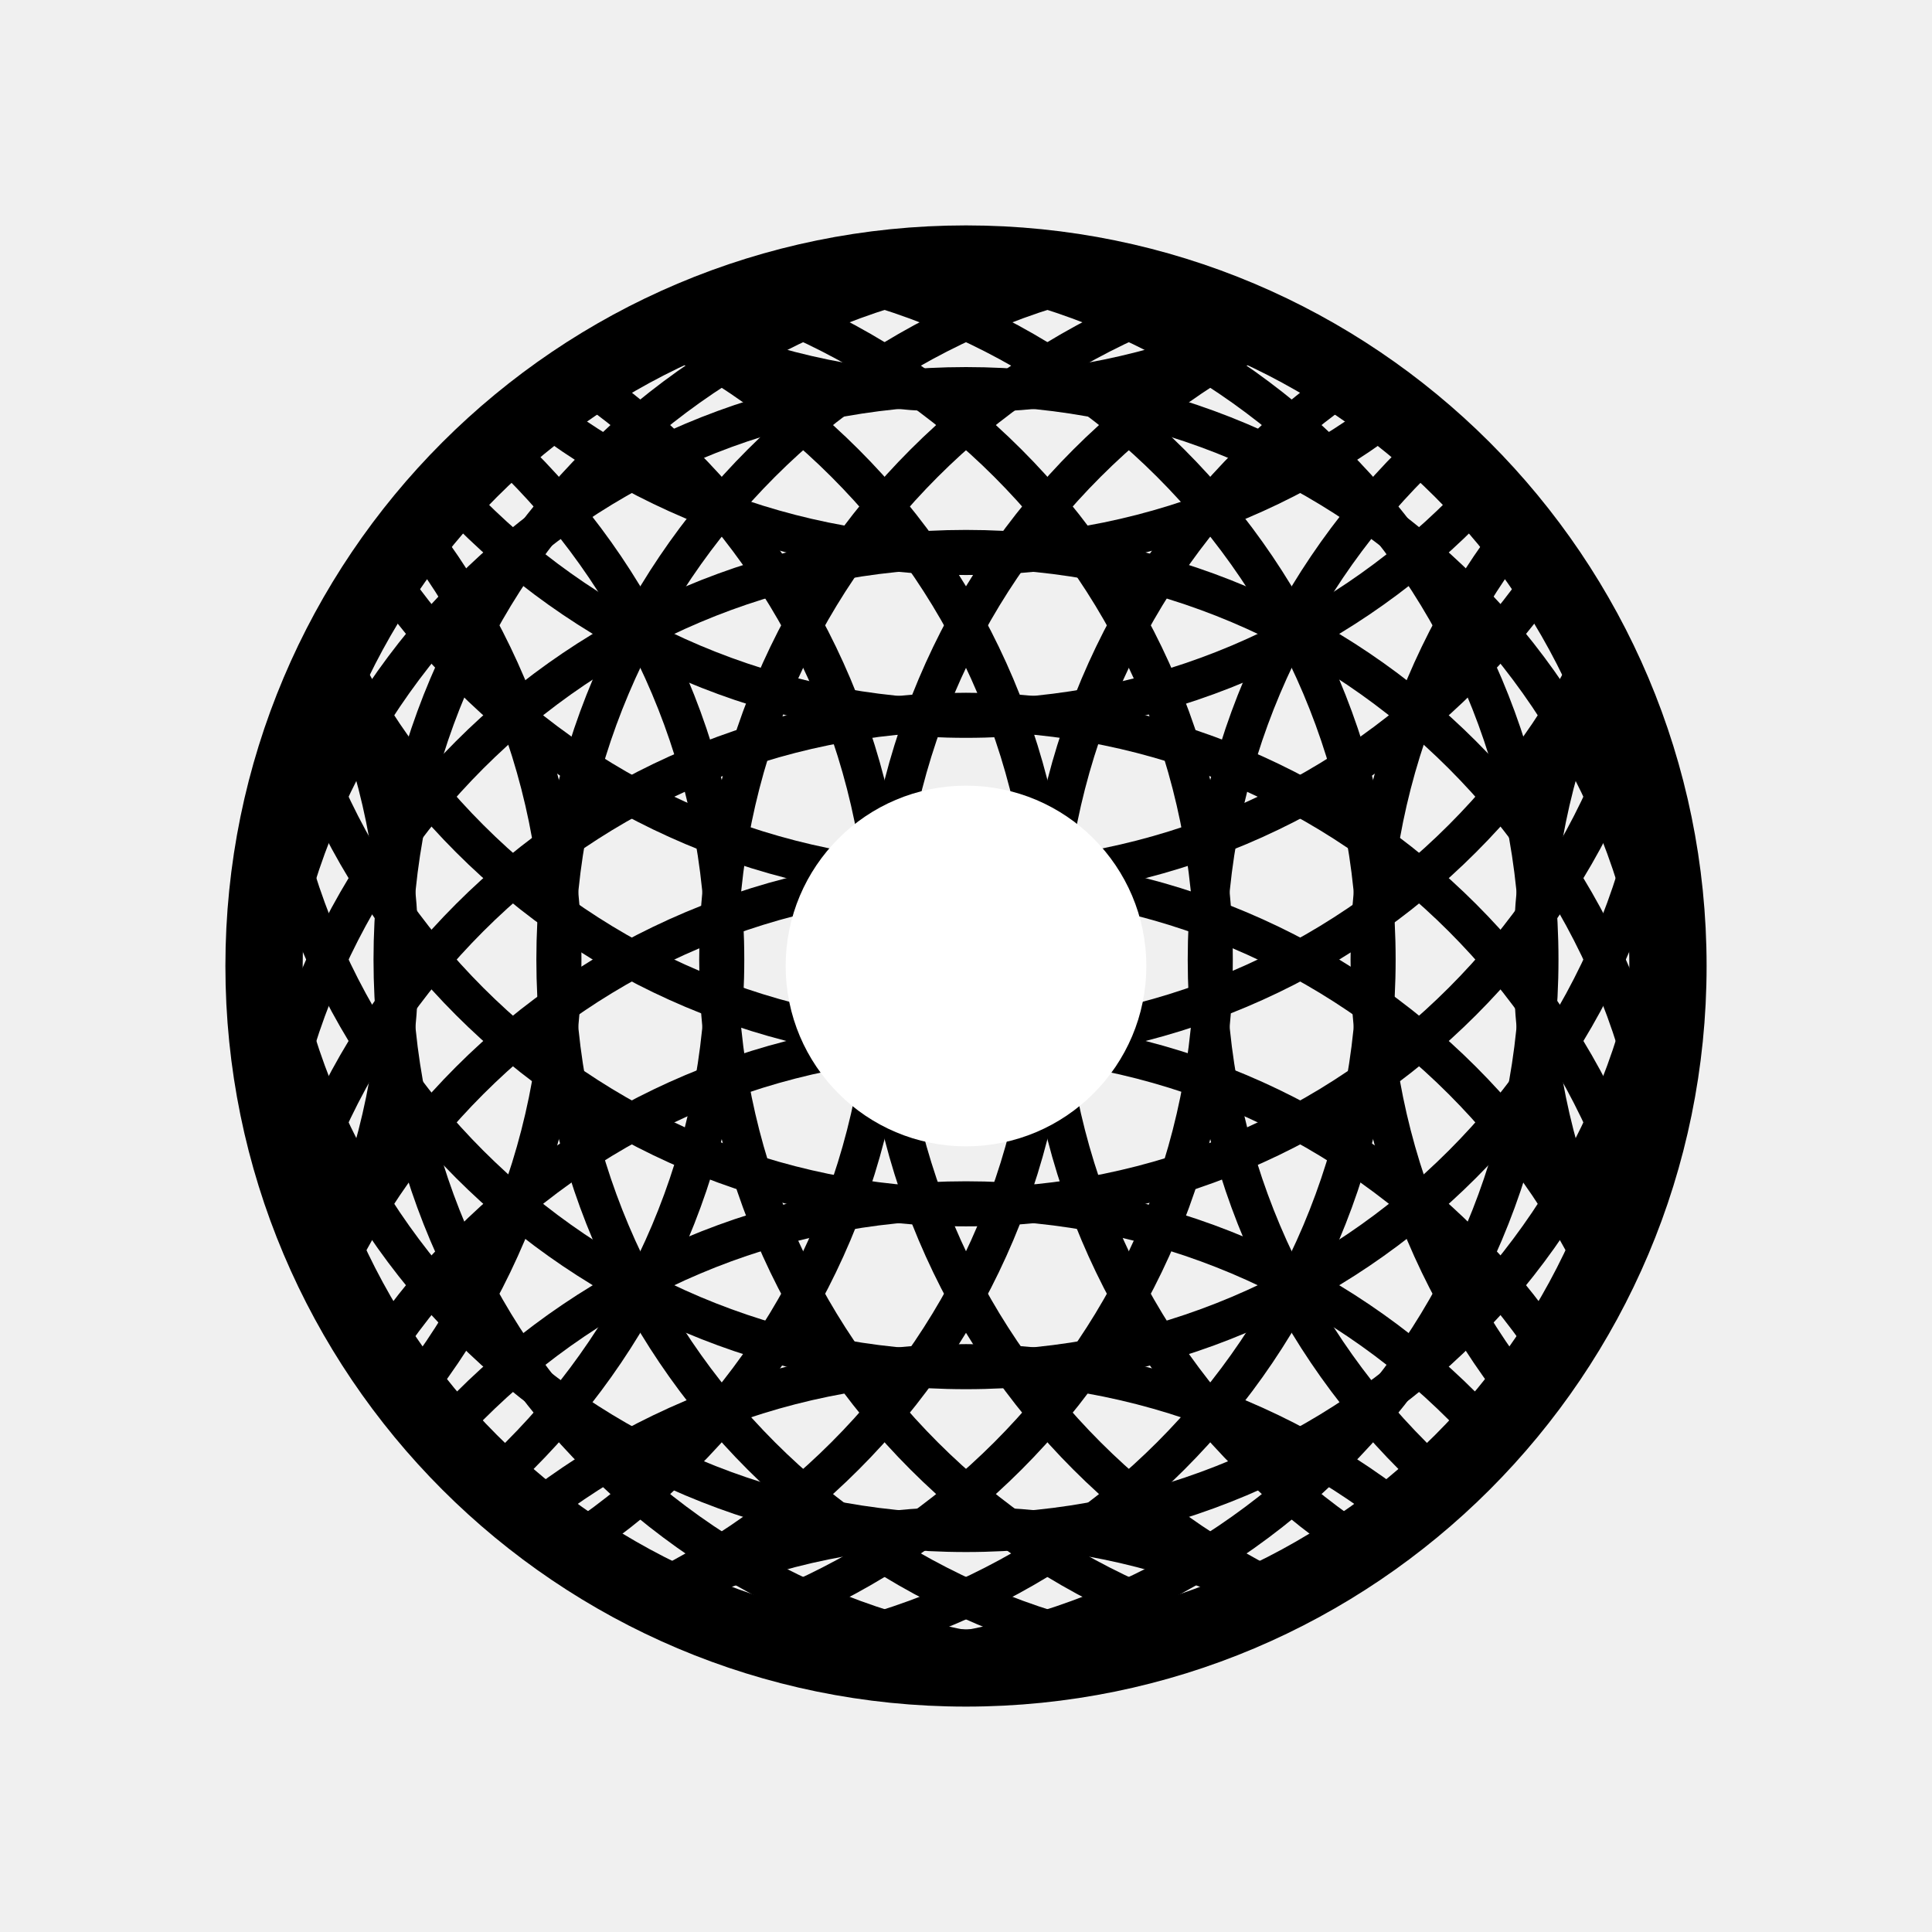
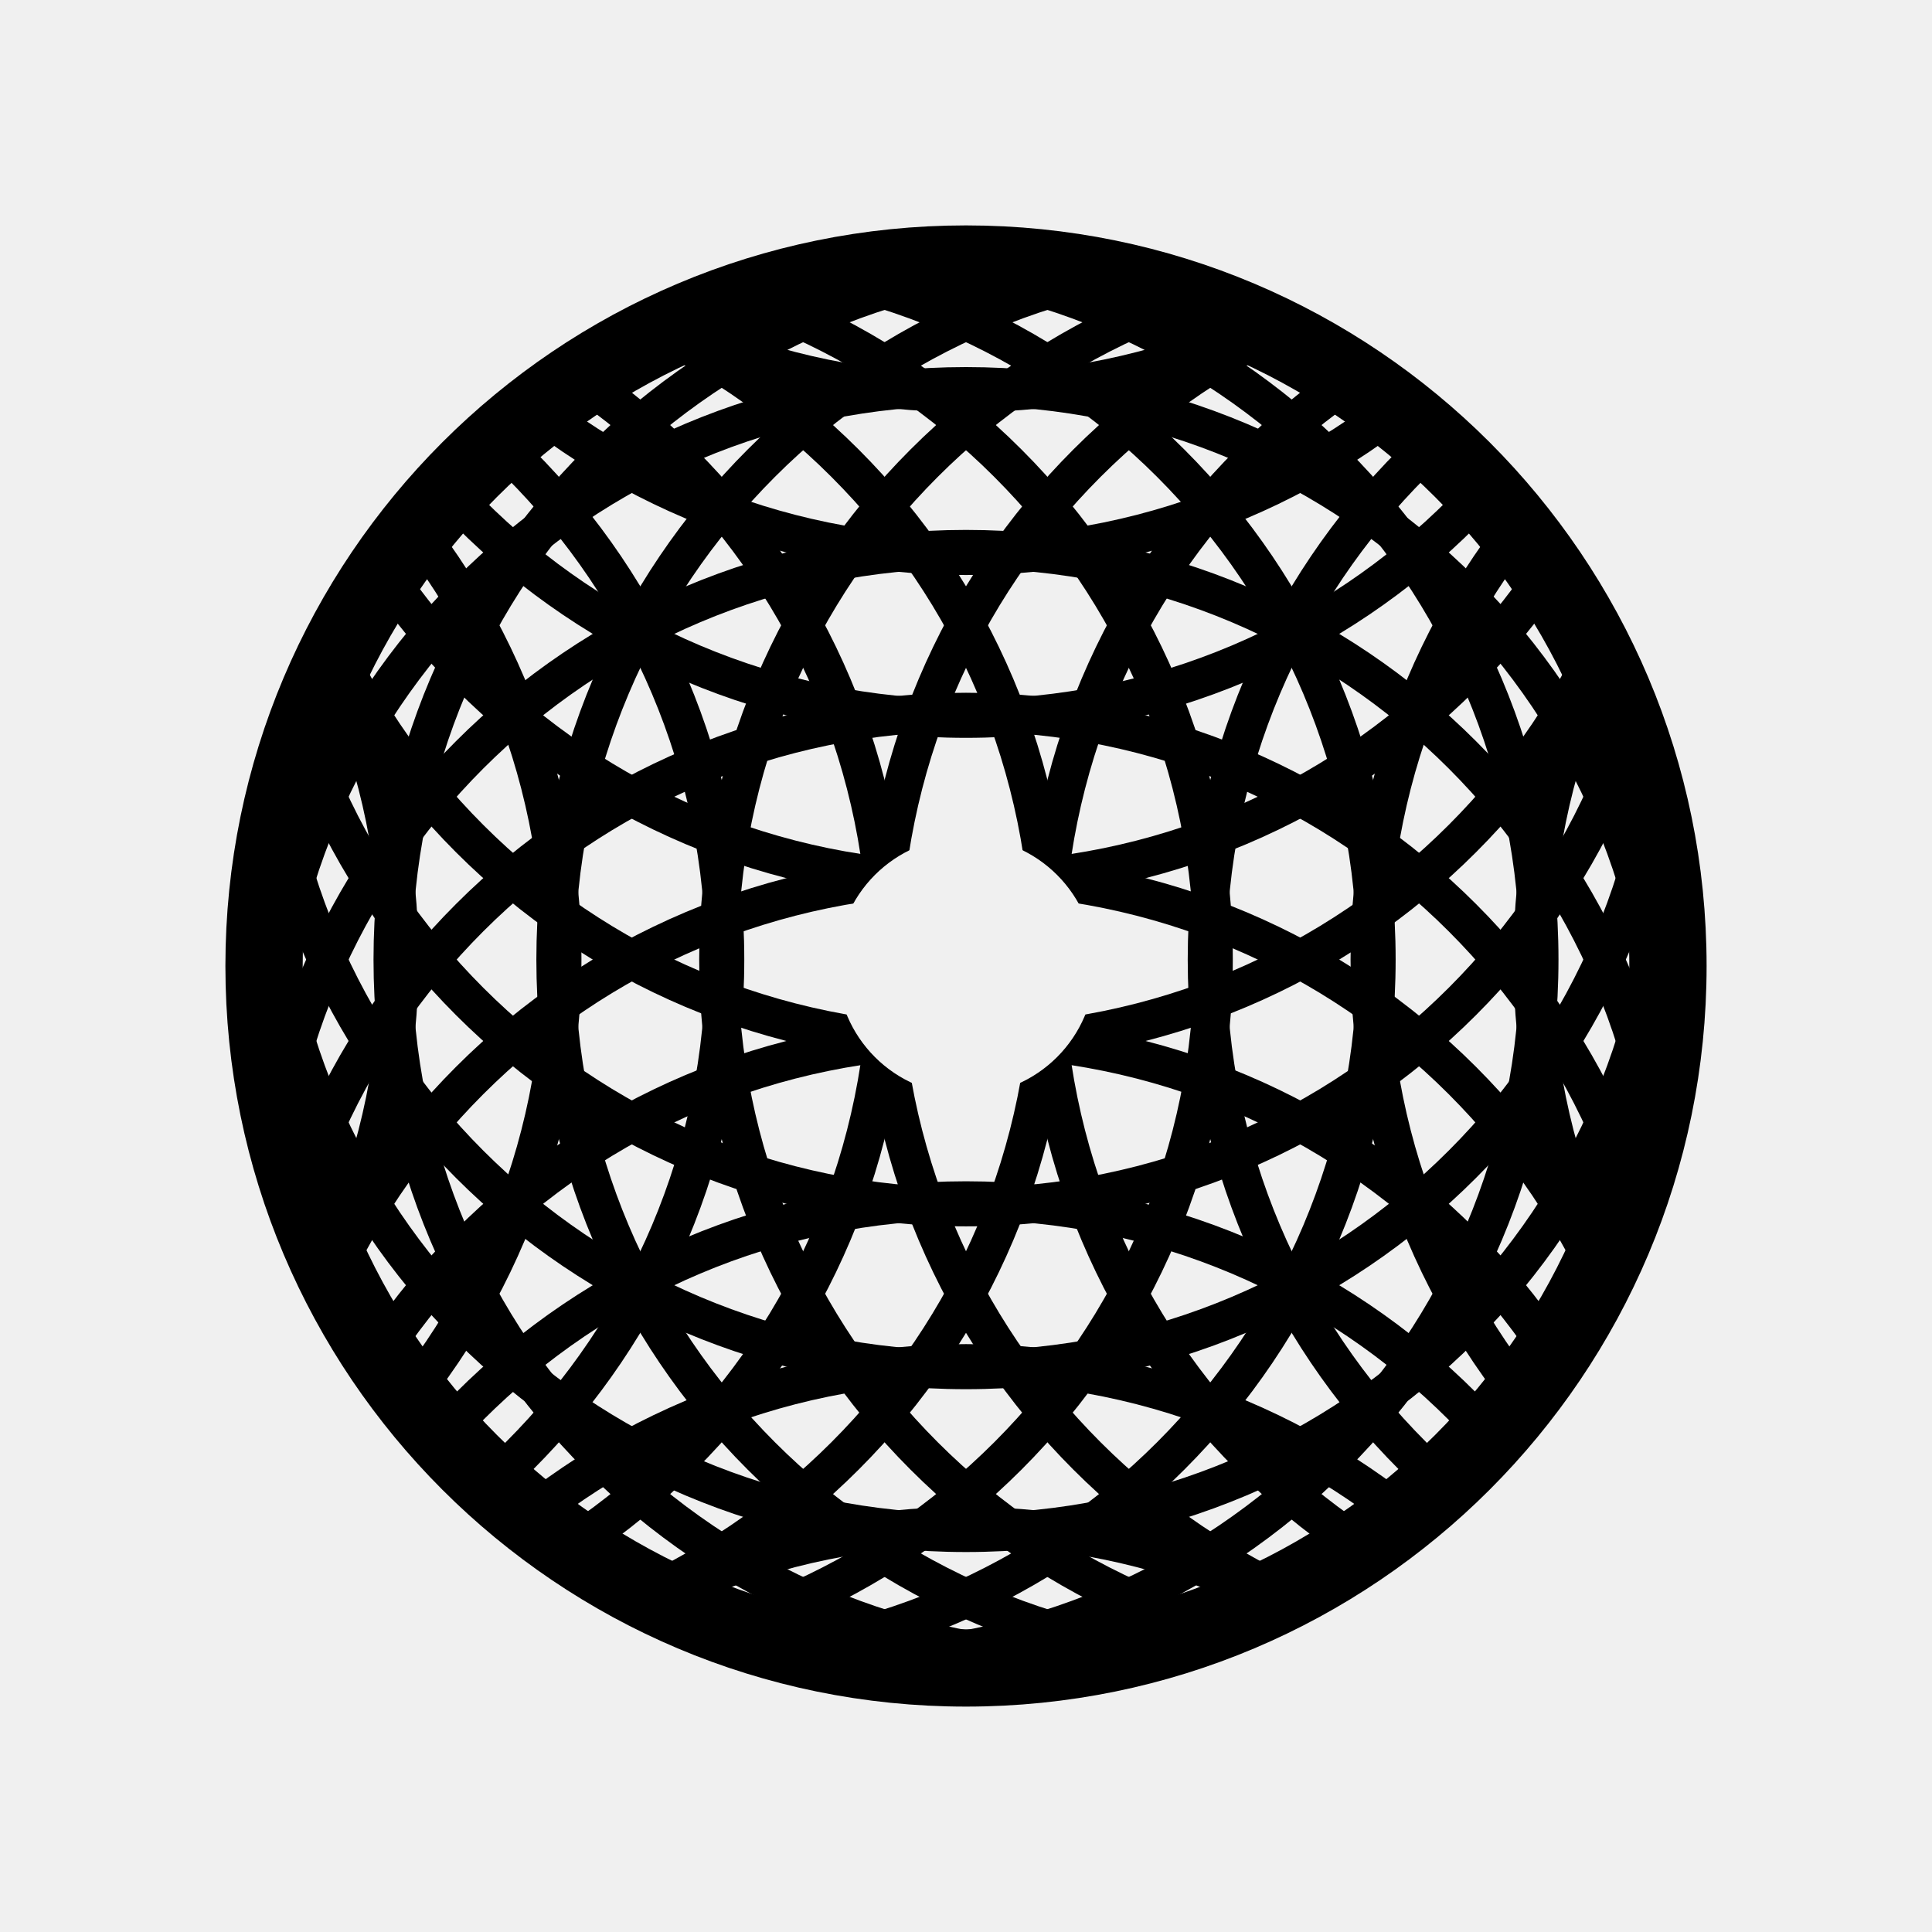
<svg xmlns="http://www.w3.org/2000/svg" viewBox="0 0 300 300">
  <defs>
    <circle id="icon-outer-circle" cx="150" cy="150" r="109" />
    <circle id="icon-circle" cx="109" cy="0" r="109" />
    <g id="icon-circle-band">
      <use href="#icon-circle" y="286" />
      <use href="#icon-circle" y="260.714" />
      <use href="#icon-circle" y="235.429" />
      <use href="#icon-circle" y="210.143" />
      <use href="#icon-circle" y="184.857" />
      <use href="#icon-circle" y="159.571" />
      <use href="#icon-circle" y="134.286" />
      <use href="#icon-circle" y="109" />
    </g>
  </defs>
  <mask id="icon-outer-mask" fill="#fff">
    <use href="#icon-outer-circle" />
+     <circle cx="150" cy="150" r="20" fill="#000" />
  </mask>
  <g fill="none" fill-rule="evenodd">
    <use stroke="#000" stroke-width="12" href="#icon-outer-circle" />
    <g stroke="#000" stroke-width="6" mask="url(#icon-outer-mask)">
      <use href="#icon-circle-band" transform="translate(41 60)" />
      <use href="#icon-circle-band" transform="rotate(180 129.5 119)" />
      <use href="#icon-circle-band" transform="rotate(90 99.5 139.5)" />
      <use href="#icon-circle-band" transform="rotate(90 208 248)" />
-       <circle stroke="none" cx="150" cy="150" r="28" fill="#FFF" />
    </g>
  </g>
</svg>
